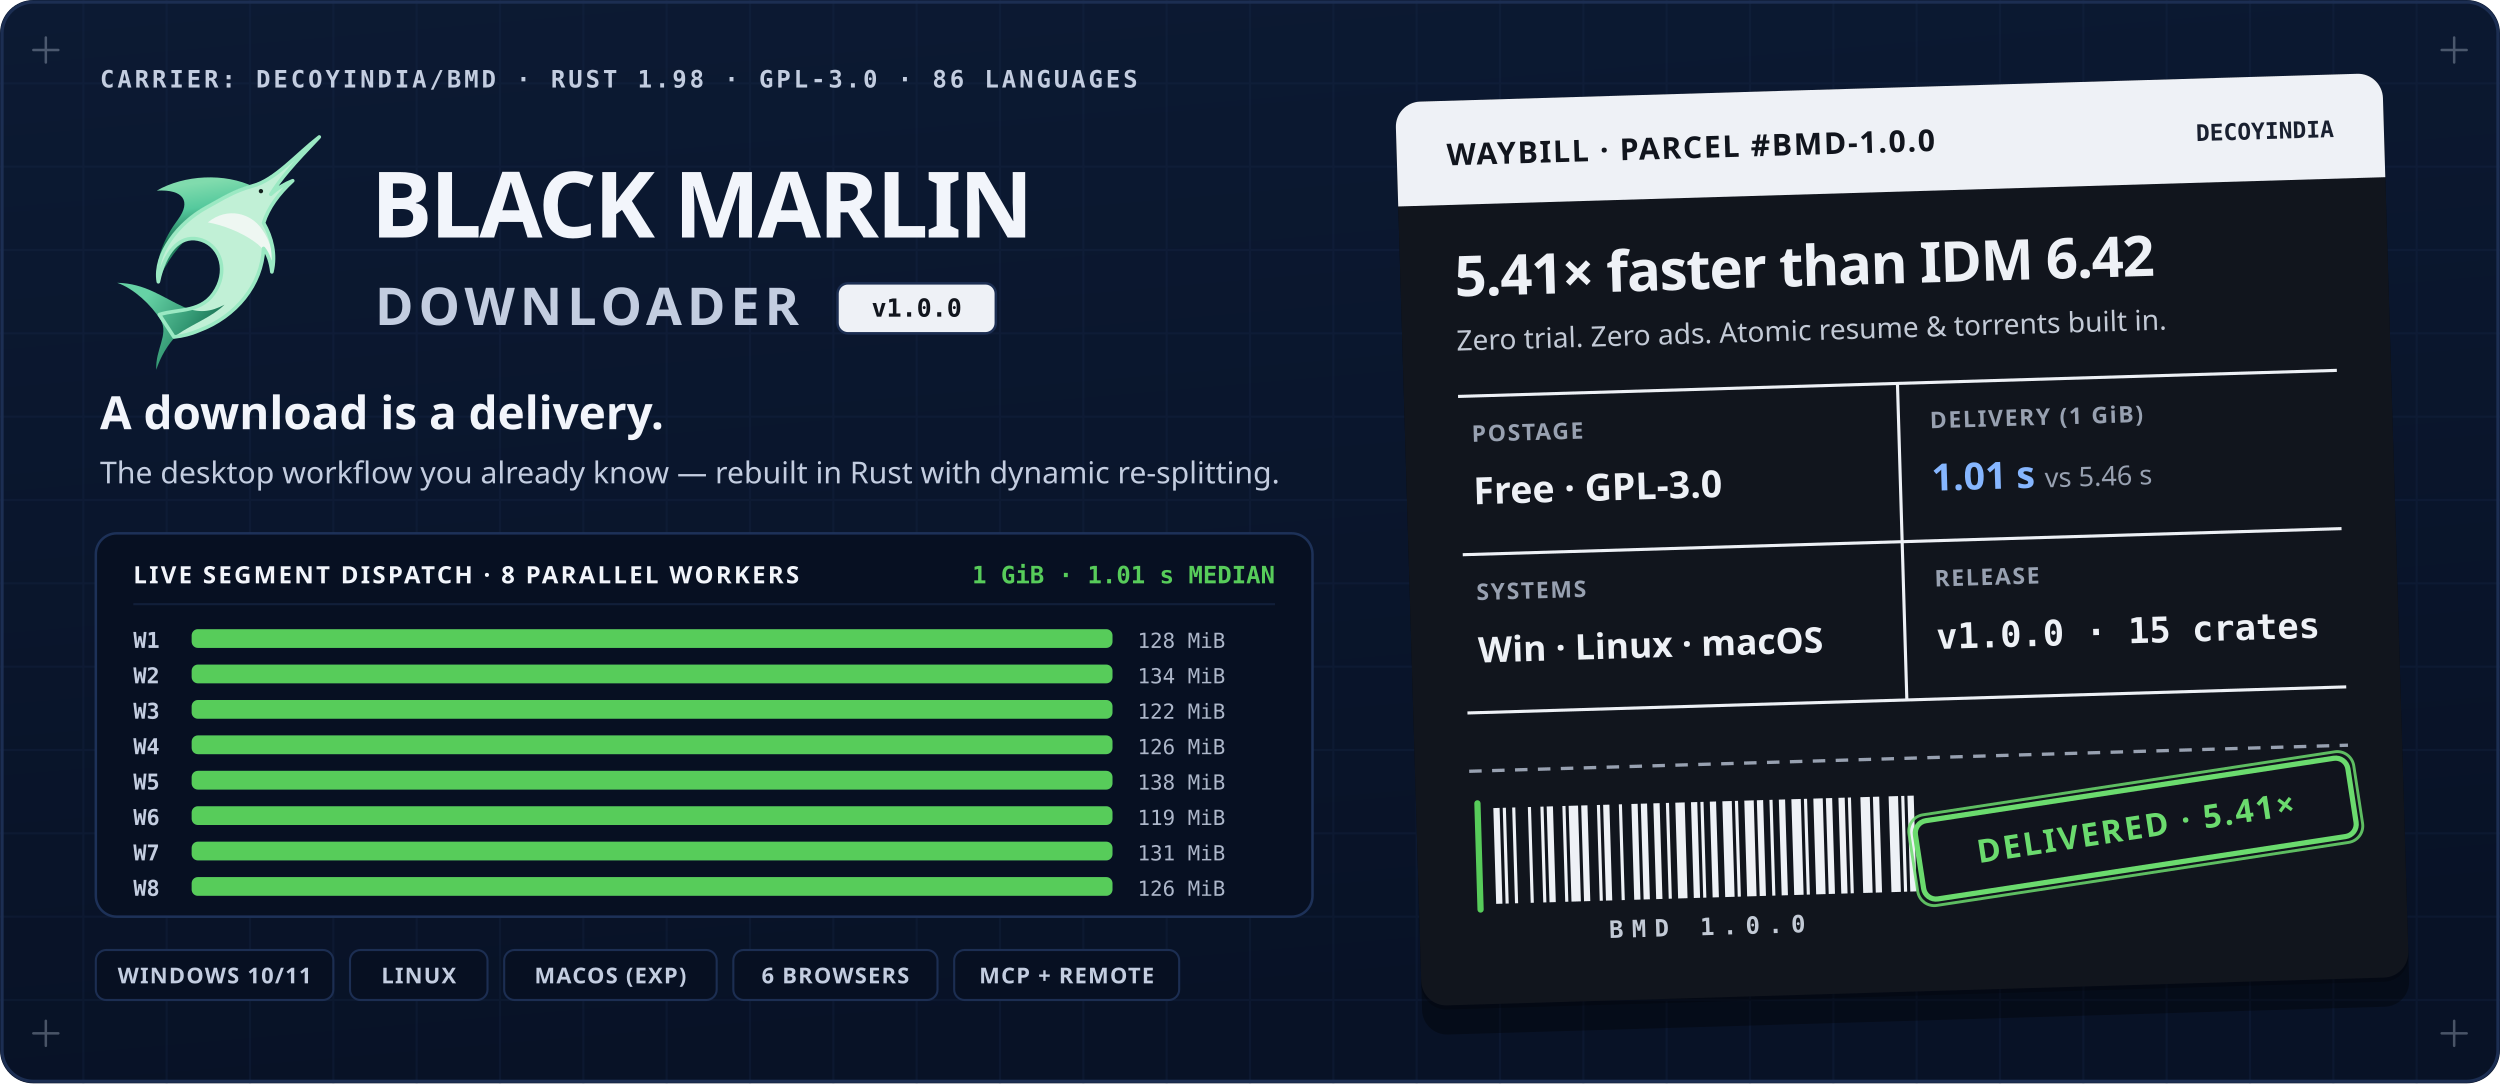
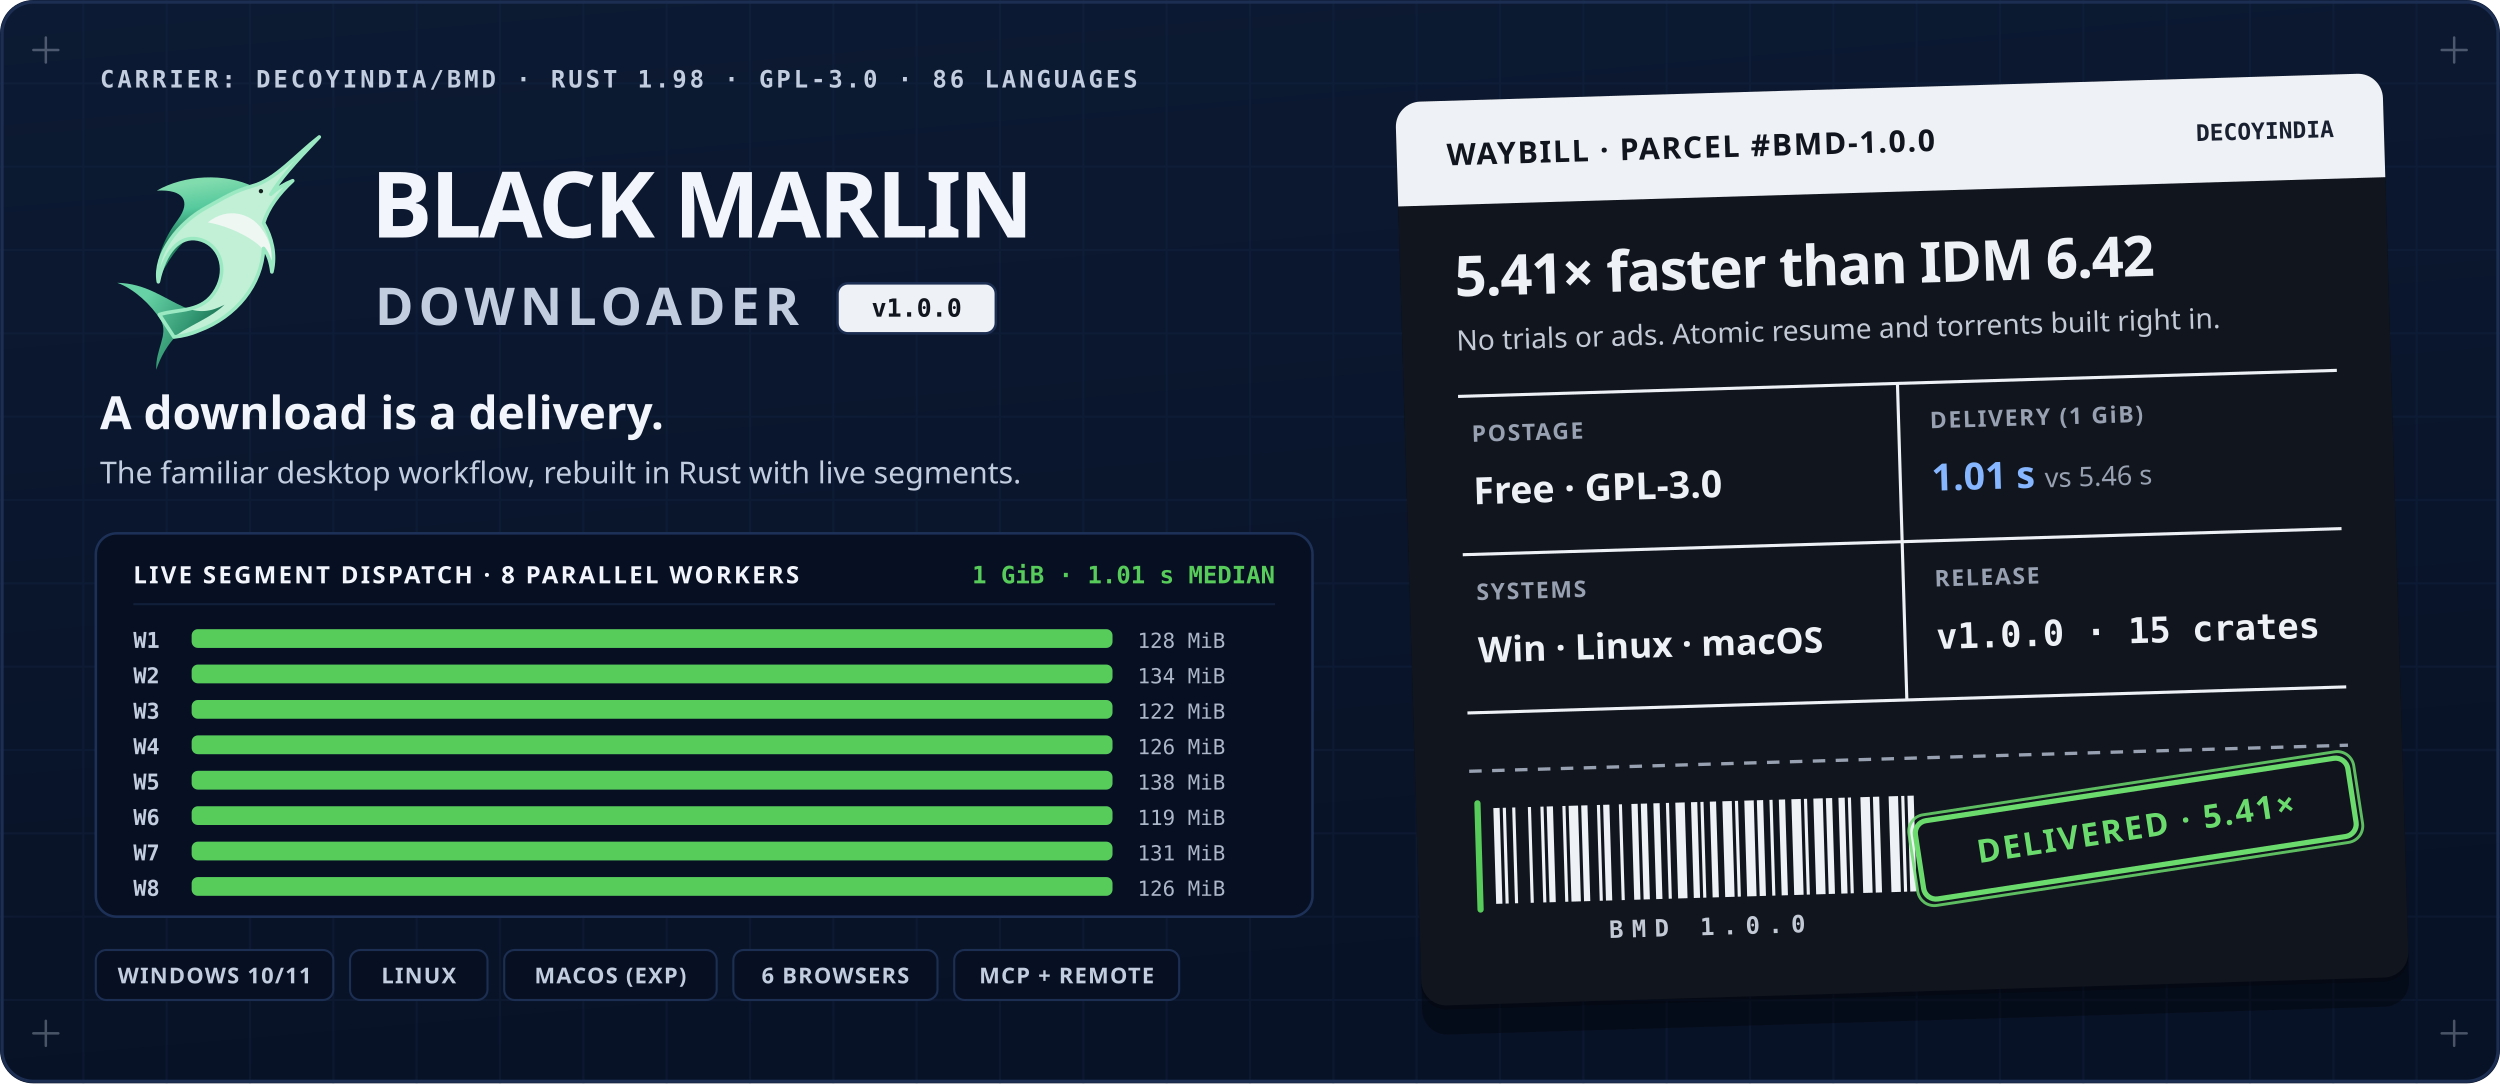
<svg xmlns="http://www.w3.org/2000/svg" viewBox="0 0 1200 520" width="1200" height="520" role="img" aria-labelledby="svg-title svg-desc">
  <defs>
    <linearGradient id="hero-dark-bg" x1="0" y1="0" x2="0.2" y2="1">
      <stop offset="0%" stop-color="#0c1a33" />
      <stop offset="100%" stop-color="#081226" />
    </linearGradient>
    <linearGradient id="hero-dark-dorsal" x1="161" y1="110" x2="185" y2="269" gradientUnits="userSpaceOnUse">
      <stop stop-color="#80dbad" />
      <stop offset=".29" stop-color="#55c99d" />
      <stop offset=".67" stop-color="#187052" />
      <stop offset="1" stop-color="#369d77" />
    </linearGradient>
    <linearGradient id="hero-dark-tail" x1="81" y1="358" x2="204" y2="438" gradientUnits="userSpaceOnUse">
      <stop stop-color="#66d2a5" />
      <stop offset=".63" stop-color="#359a75" />
      <stop offset="1" stop-color="#187052" />
    </linearGradient>
    <clipPath id="hero-dark-wb-clip">
      <rect x="676" y="42" width="474" height="434" rx="12" />
    </clipPath>
  </defs>
  <style>
    .t-disp { font-family: 'Space Grotesk', 'Segoe UI', system-ui, -apple-system, sans-serif; }
    .t-body { font-family: 'IBM Plex Sans', 'Segoe UI', system-ui, -apple-system, sans-serif; }
    .t-mono { font-family: 'IBM Plex Mono', 'Cascadia Mono', Consolas, ui-monospace, monospace; font-variant-numeric: tabular-nums; }
    .tnum { font-variant-numeric: tabular-nums; }

    .marlin-draw {
      stroke-dasharray: 1850;
      stroke-dashoffset: 0;
      animation: draw-marlin 1.8s ease-out 1;
    }
    .marlin-fill {
      animation: fill-marlin 1.8s ease-out 1;
    }
    .stamp-pop {
      transform-box: fill-box;
      transform-origin: center;
      animation: stamp-land 7.5s cubic-bezier(.2,.9,.3,1) infinite;
    }
    .scan-beam {
      animation: scan-glide 7.5s ease-in-out infinite;
    }
    @keyframes draw-marlin {
      0% { stroke-dashoffset: 1850; opacity: 1; }
      65% { stroke-dashoffset: 0; opacity: 1; }
      100% { stroke-dashoffset: 0; opacity: 0; }
    }
    @keyframes fill-marlin {
      0%, 45% { opacity: 0.12; }
      85%, 100% { opacity: 1; }
    }
    @keyframes stamp-land {
      0%, 48% { opacity: 0; transform: scale(1.28) rotate(-7deg); }
      54%, 92% { opacity: 1; transform: scale(1) rotate(-7deg); }
      98%, 100% { opacity: 0; transform: scale(1) rotate(-7deg); }
    }
    @keyframes scan-glide {
      0%, 44% { transform: translateX(0px); opacity: 0; }
      48% { opacity: 0.85; }
      66% { transform: translateX(200px); opacity: 0.85; }
      70%, 100% { transform: translateX(200px); opacity: 0; }
    }
    @keyframes seg0 { 0%, 8% { transform: scaleX(0.02); } 51%, 92% { transform: scaleX(1); } 100% { transform: scaleX(0.02); } }
    .seg-0 { transform-box: fill-box; transform-origin: left center; animation: seg0 7.5s cubic-bezier(.22,.8,.36,1) infinite; }
@keyframes seg1 { 0%, 13% { transform: scaleX(0.02); } 52%, 92% { transform: scaleX(1); } 100% { transform: scaleX(0.02); } }
    .seg-1 { transform-box: fill-box; transform-origin: left center; animation: seg1 7.5s cubic-bezier(.22,.8,.36,1) infinite; }
@keyframes seg2 { 0%, 10% { transform: scaleX(0.02); } 58%, 92% { transform: scaleX(1); } 100% { transform: scaleX(0.02); } }
    .seg-2 { transform-box: fill-box; transform-origin: left center; animation: seg2 7.5s cubic-bezier(.22,.8,.36,1) infinite; }
@keyframes seg3 { 0%, 15% { transform: scaleX(0.02); } 57%, 92% { transform: scaleX(1); } 100% { transform: scaleX(0.02); } }
    .seg-3 { transform-box: fill-box; transform-origin: left center; animation: seg3 7.5s cubic-bezier(.22,.8,.36,1) infinite; }
@keyframes seg4 { 0%, 12% { transform: scaleX(0.02); } 49%, 92% { transform: scaleX(1); } 100% { transform: scaleX(0.02); } }
    .seg-4 { transform-box: fill-box; transform-origin: left center; animation: seg4 7.5s cubic-bezier(.22,.8,.36,1) infinite; }
@keyframes seg5 { 0%, 16% { transform: scaleX(0.02); } 62%, 92% { transform: scaleX(1); } 100% { transform: scaleX(0.02); } }
    .seg-5 { transform-box: fill-box; transform-origin: left center; animation: seg5 7.5s cubic-bezier(.22,.8,.36,1) infinite; }
@keyframes seg6 { 0%, 14% { transform: scaleX(0.02); } 54%, 92% { transform: scaleX(1); } 100% { transform: scaleX(0.02); } }
    .seg-6 { transform-box: fill-box; transform-origin: left center; animation: seg6 7.5s cubic-bezier(.22,.8,.36,1) infinite; }
@keyframes seg7 { 0%, 18% { transform: scaleX(0.02); } 63%, 92% { transform: scaleX(1); } 100% { transform: scaleX(0.02); } }
    .seg-7 { transform-box: fill-box; transform-origin: left center; animation: seg7 7.5s cubic-bezier(.22,.8,.36,1) infinite; }
    @media (prefers-reduced-motion: reduce) {
      .marlin-draw { animation: none; opacity: 0; }
      .marlin-fill, .stamp-pop, .seg-fill { animation: none !important; opacity: 1 !important; transform: none !important; }
      .stamp-pop { transform: rotate(-7deg) !important; }
      .scan-beam { animation: none; opacity: 0; }
    }
  </style>
  <rect width="1200" height="520" rx="16" fill="url(#hero-dark-bg)" />
  <path d="M40 0v520M80 0v520M120 0v520M160 0v520M200 0v520M240 0v520M280 0v520M320 0v520M360 0v520M400 0v520M440 0v520M480 0v520M520 0v520M560 0v520M600 0v520M640 0v520M680 0v520M720 0v520M760 0v520M800 0v520M840 0v520M880 0v520M920 0v520M960 0v520M1000 0v520M1040 0v520M1080 0v520M1120 0v520M1160 0v520M0 40h1200M0 80h1200M0 120h1200M0 160h1200M0 200h1200M0 240h1200M0 280h1200M0 320h1200M0 360h1200M0 400h1200M0 440h1200M0 480h1200" stroke="#1c2e52" stroke-width="1" stroke-opacity="0.22" />
  <path d="M16 24h12M22 18v12M1172 24h12M1178 18v12M16 496h12M22 490v12M1172 496h12M1178 490v12" stroke="#c3cde0" stroke-width="1.2" stroke-opacity="0.35" stroke-linecap="round" />
  <rect x="1" y="1" width="1198" height="518" rx="15" fill="none" stroke="#1c2e52" stroke-width="1.5" />
  <text x="48" y="42" fill="#c3cde0" font-size="11.5" font-weight="600" letter-spacing="1.4" class="t-mono">CARRIER: DECOYINDIA/BMD  ·  RUST 1.98  ·  GPL-3.0  ·  86 LANGUAGES</text>
  <g transform="translate(44 62) scale(0.25)">
    <g class="marlin-fill">
      <path fill="url(#hero-dark-dorsal)" d="M125 118C177 88 255 83 312 111C238 158 155 217 128 293C120 252 139 209 166 173C191 139 177 115 125 118Z" />
      <path fill="#c1f0d6" stroke="#187052" stroke-width="5" stroke-opacity=".72" stroke-linejoin="round" paint-order="stroke" d="M437 15C387 67 362 96 344 125C357 113 371 105 386 99C359 124 339 151 330 180C346 208 354 241 346 274C344 256 339 240 330 229C327 298 278 360 205 387C191 393 176 397 158 399L130 356C167 344 213 354 239 308C263 266 244 219 204 211C169 204 140 235 128 293C119 240 167 179 221 150C252 133 273 119 309 109C352 98 394 48 437 15Z" />
      <path fill="#eef7f2" d="M223 179C261 148 306 162 326 191C344 215 351 244 346 274C343 248 332 229 311 215C287 198 252 184 223 179Z" />
      <path fill="url(#hero-dark-tail)" d="M49 295C103 296 136 323 176 341C205 354 229 351 255 337C232 360 194 374 165 394C145 414 132 438 124 462C122 423 148 395 133 367C114 337 81 306 49 295Z" />
      <circle cx="325" cy="119" r="4.2" fill="#14211d" />
    </g>
    <path class="marlin-draw" fill="none" stroke="#9be9c3" stroke-width="7" stroke-linecap="round" stroke-linejoin="round" d="M437 15C387 67 362 96 344 125C357 113 371 105 386 99C359 124 339 151 330 180C346 208 354 241 346 274C344 256 339 240 330 229C327 298 278 360 205 387C191 393 176 397 158 399L130 356C167 344 213 354 239 308C263 266 244 219 204 211C169 204 140 235 128 293C119 240 167 179 221 150C252 133 273 119 309 109C352 98 394 48 437 15Z" />
  </g>
  <text x="178" y="114" fill="#f2f5fb" font-size="44" font-weight="800" letter-spacing="-1.2" class="t-disp">BLACK MARLIN</text>
  <text x="180" y="156" fill="#c3cde0" font-size="25" font-weight="700" letter-spacing="2.4" class="t-disp">DOWNLOADER</text>
  <rect x="402" y="136" width="76" height="24" rx="5" fill="#eef1f6" stroke="#1c2e52" stroke-width="1.2" />
  <text x="440" y="152" text-anchor="middle" fill="#11151d" font-size="12" font-weight="800" class="t-mono">v1.0.0</text>
  <text x="48" y="206" fill="#f2f5fb" font-size="22" font-weight="700" class="t-disp">A download is a delivery.</text>
-   <text x="48" y="232" fill="#c3cde0" font-size="14.5" class="t-body">The desktop workflow you already know — rebuilt in Rust with dynamic re-splitting.</text>
+   <text x="48" y="232" fill="#c3cde0" font-size="14.5" class="t-body">The familiar desktop workflow, rebuilt in Rust with live segments.</text>
  <rect x="46" y="256" width="584" height="184" rx="10" fill="#071022" stroke="#1d3158" stroke-width="1.2" />
  <text x="64" y="280" fill="#f2f5fb" font-size="11.5" font-weight="700" letter-spacing="1.1" class="t-disp">LIVE SEGMENT DISPATCH  ·  8 PARALLEL WORKERS</text>
  <text x="612" y="280" text-anchor="end" fill="#57cc5a" font-size="11.5" font-weight="700" class="t-mono">1 GiB  ·  1.01 s MEDIAN</text>
  <line x1="64" y1="290" x2="612" y2="290" stroke="#1c2e52" stroke-opacity="0.5" stroke-width="1" />
  <text x="64" y="311" fill="#c3cde0" font-size="10.5" font-weight="600" class="t-mono">W1</text>
  <rect x="92" y="302" width="442" height="9" rx="3" fill="#1c2e52" fill-opacity="0.45" />
  <rect class="seg-fill seg-0" x="92" y="302" width="442" height="9" rx="3" fill="#57cc5a" />
  <text x="546" y="311" fill="#c3cde0" font-size="10" class="t-mono" opacity="0.88">128 MiB</text>
  <text x="64" y="328" fill="#c3cde0" font-size="10.5" font-weight="600" class="t-mono">W2</text>
  <rect x="92" y="319" width="442" height="9" rx="3" fill="#1c2e52" fill-opacity="0.45" />
  <rect class="seg-fill seg-1" x="92" y="319" width="442" height="9" rx="3" fill="#57cc5a" />
  <text x="546" y="328" fill="#c3cde0" font-size="10" class="t-mono" opacity="0.88">134 MiB</text>
  <text x="64" y="345" fill="#c3cde0" font-size="10.5" font-weight="600" class="t-mono">W3</text>
  <rect x="92" y="336" width="442" height="9" rx="3" fill="#1c2e52" fill-opacity="0.45" />
  <rect class="seg-fill seg-2" x="92" y="336" width="442" height="9" rx="3" fill="#57cc5a" />
  <text x="546" y="345" fill="#c3cde0" font-size="10" class="t-mono" opacity="0.88">122 MiB</text>
  <text x="64" y="362" fill="#c3cde0" font-size="10.5" font-weight="600" class="t-mono">W4</text>
  <rect x="92" y="353" width="442" height="9" rx="3" fill="#1c2e52" fill-opacity="0.45" />
  <rect class="seg-fill seg-3" x="92" y="353" width="442" height="9" rx="3" fill="#57cc5a" />
  <text x="546" y="362" fill="#c3cde0" font-size="10" class="t-mono" opacity="0.88">126 MiB</text>
  <text x="64" y="379" fill="#c3cde0" font-size="10.5" font-weight="600" class="t-mono">W5</text>
  <rect x="92" y="370" width="442" height="9" rx="3" fill="#1c2e52" fill-opacity="0.45" />
  <rect class="seg-fill seg-4" x="92" y="370" width="442" height="9" rx="3" fill="#57cc5a" />
  <text x="546" y="379" fill="#c3cde0" font-size="10" class="t-mono" opacity="0.88">138 MiB</text>
  <text x="64" y="396" fill="#c3cde0" font-size="10.5" font-weight="600" class="t-mono">W6</text>
  <rect x="92" y="387" width="442" height="9" rx="3" fill="#1c2e52" fill-opacity="0.45" />
  <rect class="seg-fill seg-5" x="92" y="387" width="442" height="9" rx="3" fill="#57cc5a" />
  <text x="546" y="396" fill="#c3cde0" font-size="10" class="t-mono" opacity="0.88">119 MiB</text>
  <text x="64" y="413" fill="#c3cde0" font-size="10.5" font-weight="600" class="t-mono">W7</text>
  <rect x="92" y="404" width="442" height="9" rx="3" fill="#1c2e52" fill-opacity="0.45" />
  <rect class="seg-fill seg-6" x="92" y="404" width="442" height="9" rx="3" fill="#57cc5a" />
  <text x="546" y="413" fill="#c3cde0" font-size="10" class="t-mono" opacity="0.88">131 MiB</text>
  <text x="64" y="430" fill="#c3cde0" font-size="10.5" font-weight="600" class="t-mono">W8</text>
  <rect x="92" y="421" width="442" height="9" rx="3" fill="#1c2e52" fill-opacity="0.45" />
  <rect class="seg-fill seg-7" x="92" y="421" width="442" height="9" rx="3" fill="#57cc5a" />
  <text x="546" y="430" fill="#c3cde0" font-size="10" class="t-mono" opacity="0.88">126 MiB</text>
  <rect x="46" y="456" width="114" height="24" rx="5" fill="#071022" stroke="#1c2e52" stroke-width="1" />
  <text x="103.0" y="472" text-anchor="middle" fill="#c3cde0" font-size="10.5" font-weight="700" letter-spacing="0.6" class="t-disp">WINDOWS 10/11</text>
  <rect x="168" y="456" width="66" height="24" rx="5" fill="#071022" stroke="#1c2e52" stroke-width="1" />
  <text x="201.0" y="472" text-anchor="middle" fill="#c3cde0" font-size="10.5" font-weight="700" letter-spacing="0.6" class="t-disp">LINUX</text>
  <rect x="242" y="456" width="102" height="24" rx="5" fill="#071022" stroke="#1c2e52" stroke-width="1" />
  <text x="293.0" y="472" text-anchor="middle" fill="#c3cde0" font-size="10.5" font-weight="700" letter-spacing="0.6" class="t-disp">MACOS (EXP)</text>
  <rect x="352" y="456" width="98" height="24" rx="5" fill="#071022" stroke="#1c2e52" stroke-width="1" />
  <text x="401.0" y="472" text-anchor="middle" fill="#c3cde0" font-size="10.5" font-weight="700" letter-spacing="0.6" class="t-disp">6 BROWSERS</text>
  <rect x="458" y="456" width="108" height="24" rx="5" fill="#071022" stroke="#1c2e52" stroke-width="1" />
  <text x="512.0" y="472" text-anchor="middle" fill="#c3cde0" font-size="10.5" font-weight="700" letter-spacing="0.6" class="t-disp">MCP + REMOTE</text>
  <g transform="rotate(-1.7 913.0 259.0)">
    <rect x="676" y="56" width="474" height="434" rx="12" fill="#000000" fill-opacity="0.34" />
    <rect x="676" y="44" width="474" height="434" rx="12" fill="#000000" fill-opacity="0.22" />
    <rect x="676" y="42" width="474" height="434" rx="12" fill="#11151d" />
    <g clip-path="url(#hero-dark-wb-clip)">
      <rect x="676" y="42" width="474" height="50" fill="#eef1f6" />
      <text x="700" y="73" fill="#11151d" font-size="14.5" font-weight="800" letter-spacing="0.8" class="t-disp">WAYBILL  ·  PARCEL #BMD-1.0.0</text>
      <text x="1126" y="72" text-anchor="end" fill="#192030" font-size="11" font-weight="600" class="t-mono">DECOYINDIA</text>
    </g>
    <text x="702" y="136" fill="#eef1f6" font-size="27" font-weight="800" letter-spacing="-0.6" class="t-disp">5.41× faster than IDM 6.42</text>
-     <text x="702" y="162" fill="#c3cad6" font-size="13.5" class="t-body">Zero trial. Zero ads. Atomic resume &amp; torrents built in.</text>
+     <text x="702" y="162" fill="#c3cad6" font-size="13.5" class="t-body">No trials or ads. Atomic resume and torrents built right in.</text>
    <line x1="702" y1="184" x2="1124" y2="184" stroke="#eef1f6" stroke-width="1.5" />
    <line x1="913" y1="184" x2="913" y2="336" stroke="#eef1f6" stroke-width="1.5" />
    <line x1="702" y1="260" x2="1124" y2="260" stroke="#eef1f6" stroke-width="1.5" />
    <line x1="702" y1="336" x2="1124" y2="336" stroke="#eef1f6" stroke-width="1.5" />
    <text x="708" y="206" fill="#98a1b1" font-size="11" font-weight="700" letter-spacing="0.8" class="t-disp">POSTAGE</text>
    <text x="708" y="236" fill="#eef1f6" font-size="18" font-weight="700" class="t-body tnum">Free · GPL-3.0</text>
    <text x="928" y="206" fill="#98a1b1" font-size="11" font-weight="700" letter-spacing="0.8" class="t-disp">DELIVERY (1 GiB)</text>
    <text x="928" y="236" fill="#86b6ff" font-size="18" font-weight="700" class="t-body tnum">1.01 s <tspan fill="#98a1b1" font-size="13" font-weight="400">vs 5.46 s</tspan>
    </text>
    <text x="708" y="282" fill="#98a1b1" font-size="11" font-weight="700" letter-spacing="0.8" class="t-disp">SYSTEMS</text>
    <text x="708" y="312" fill="#eef1f6" font-size="17" font-weight="600" class="t-body">Win · Linux · macOS</text>
    <text x="928" y="282" fill="#98a1b1" font-size="11" font-weight="700" letter-spacing="0.8" class="t-disp">RELEASE</text>
    <text x="928" y="312" fill="#eef1f6" font-size="17" font-weight="600" class="t-mono">v1.0.0 · 15 crates</text>
    <line x1="702" y1="364" x2="1124" y2="364" stroke="#98a1b1" stroke-width="1.6" stroke-dasharray="6 5" />
    <path d="M713.06 382.00h3.01v46.00h-3.01zM717.58 382.00h1.51v46.00h-1.51zM722.10 382.00h1.51v46.00h-1.51zM729.64 382.00h1.51v46.00h-1.51zM735.66 382.00h1.51v46.00h-1.51zM738.68 382.00h3.01v46.00h-3.01zM746.21 382.00h1.51v46.00h-1.51zM749.22 382.00h4.52v46.00h-4.52zM755.25 382.00h3.01v46.00h-3.01zM762.78 382.00h1.51v46.00h-1.51zM765.79 382.00h3.01v46.00h-3.01zM773.32 382.00h1.51v46.00h-1.51zM779.35 382.00h3.01v46.00h-3.01zM783.87 382.00h3.01v46.00h-3.01zM789.90 382.00h3.01v46.00h-3.01zM795.92 382.00h1.51v46.00h-1.51zM800.44 382.00h4.52v46.00h-4.52zM807.97 382.00h3.01v46.00h-3.01zM812.49 382.00h1.51v46.00h-1.51zM817.01 382.00h3.01v46.00h-3.01zM823.04 382.00h4.52v46.00h-4.52zM829.06 382.00h1.51v46.00h-1.51zM833.58 382.00h4.52v46.00h-4.52zM839.61 382.00h3.01v46.00h-3.01zM845.64 382.00h1.51v46.00h-1.51zM850.16 382.00h3.01v46.00h-3.01zM856.18 382.00h4.52v46.00h-4.52zM862.21 382.00h1.51v46.00h-1.51zM866.73 382.00h4.52v46.00h-4.52zM872.75 382.00h3.01v46.00h-3.01zM878.78 382.00h3.01v46.00h-3.01zM883.30 382.00h1.51v46.00h-1.51zM889.32 382.00h4.52v46.00h-4.52zM895.35 382.00h3.01v46.00h-3.01zM902.88 382.00h4.52v46.00h-4.52zM908.91 382.00h1.51v46.00h-1.51zM911.92 382.00h3.01v46.00h-3.01z" fill="#eef1f6" />
    <rect class="scan-beam" x="704" y="378" width="3" height="54" rx="1.5" fill="#57cc5a" />
    <text x="814" y="446" text-anchor="middle" fill="#c3cad6" font-size="11.5" font-weight="600" letter-spacing="4" class="t-mono">BMD 1.0.0</text>
    <g class="stamp-pop">
      <g transform="rotate(-7.0 1021.0 401.0)">
        <rect x="916" y="382" width="210" height="38" rx="6" fill="#11151d" fill-opacity="0.94" stroke="#6bdb6e" stroke-width="2.5" />
        <rect x="913" y="379" width="216" height="44" rx="8" fill="none" stroke="#6bdb6e" stroke-width="1.4" stroke-opacity="0.85" />
        <text x="1021.0" y="406" text-anchor="middle" fill="#6bdb6e" font-family="'Space Grotesk', 'Segoe UI', system-ui, -apple-system, sans-serif" font-size="15.5" font-weight="800" letter-spacing="1.1">DELIVERED · 5.41×</text>
      </g>
    </g>
  </g>
</svg>
